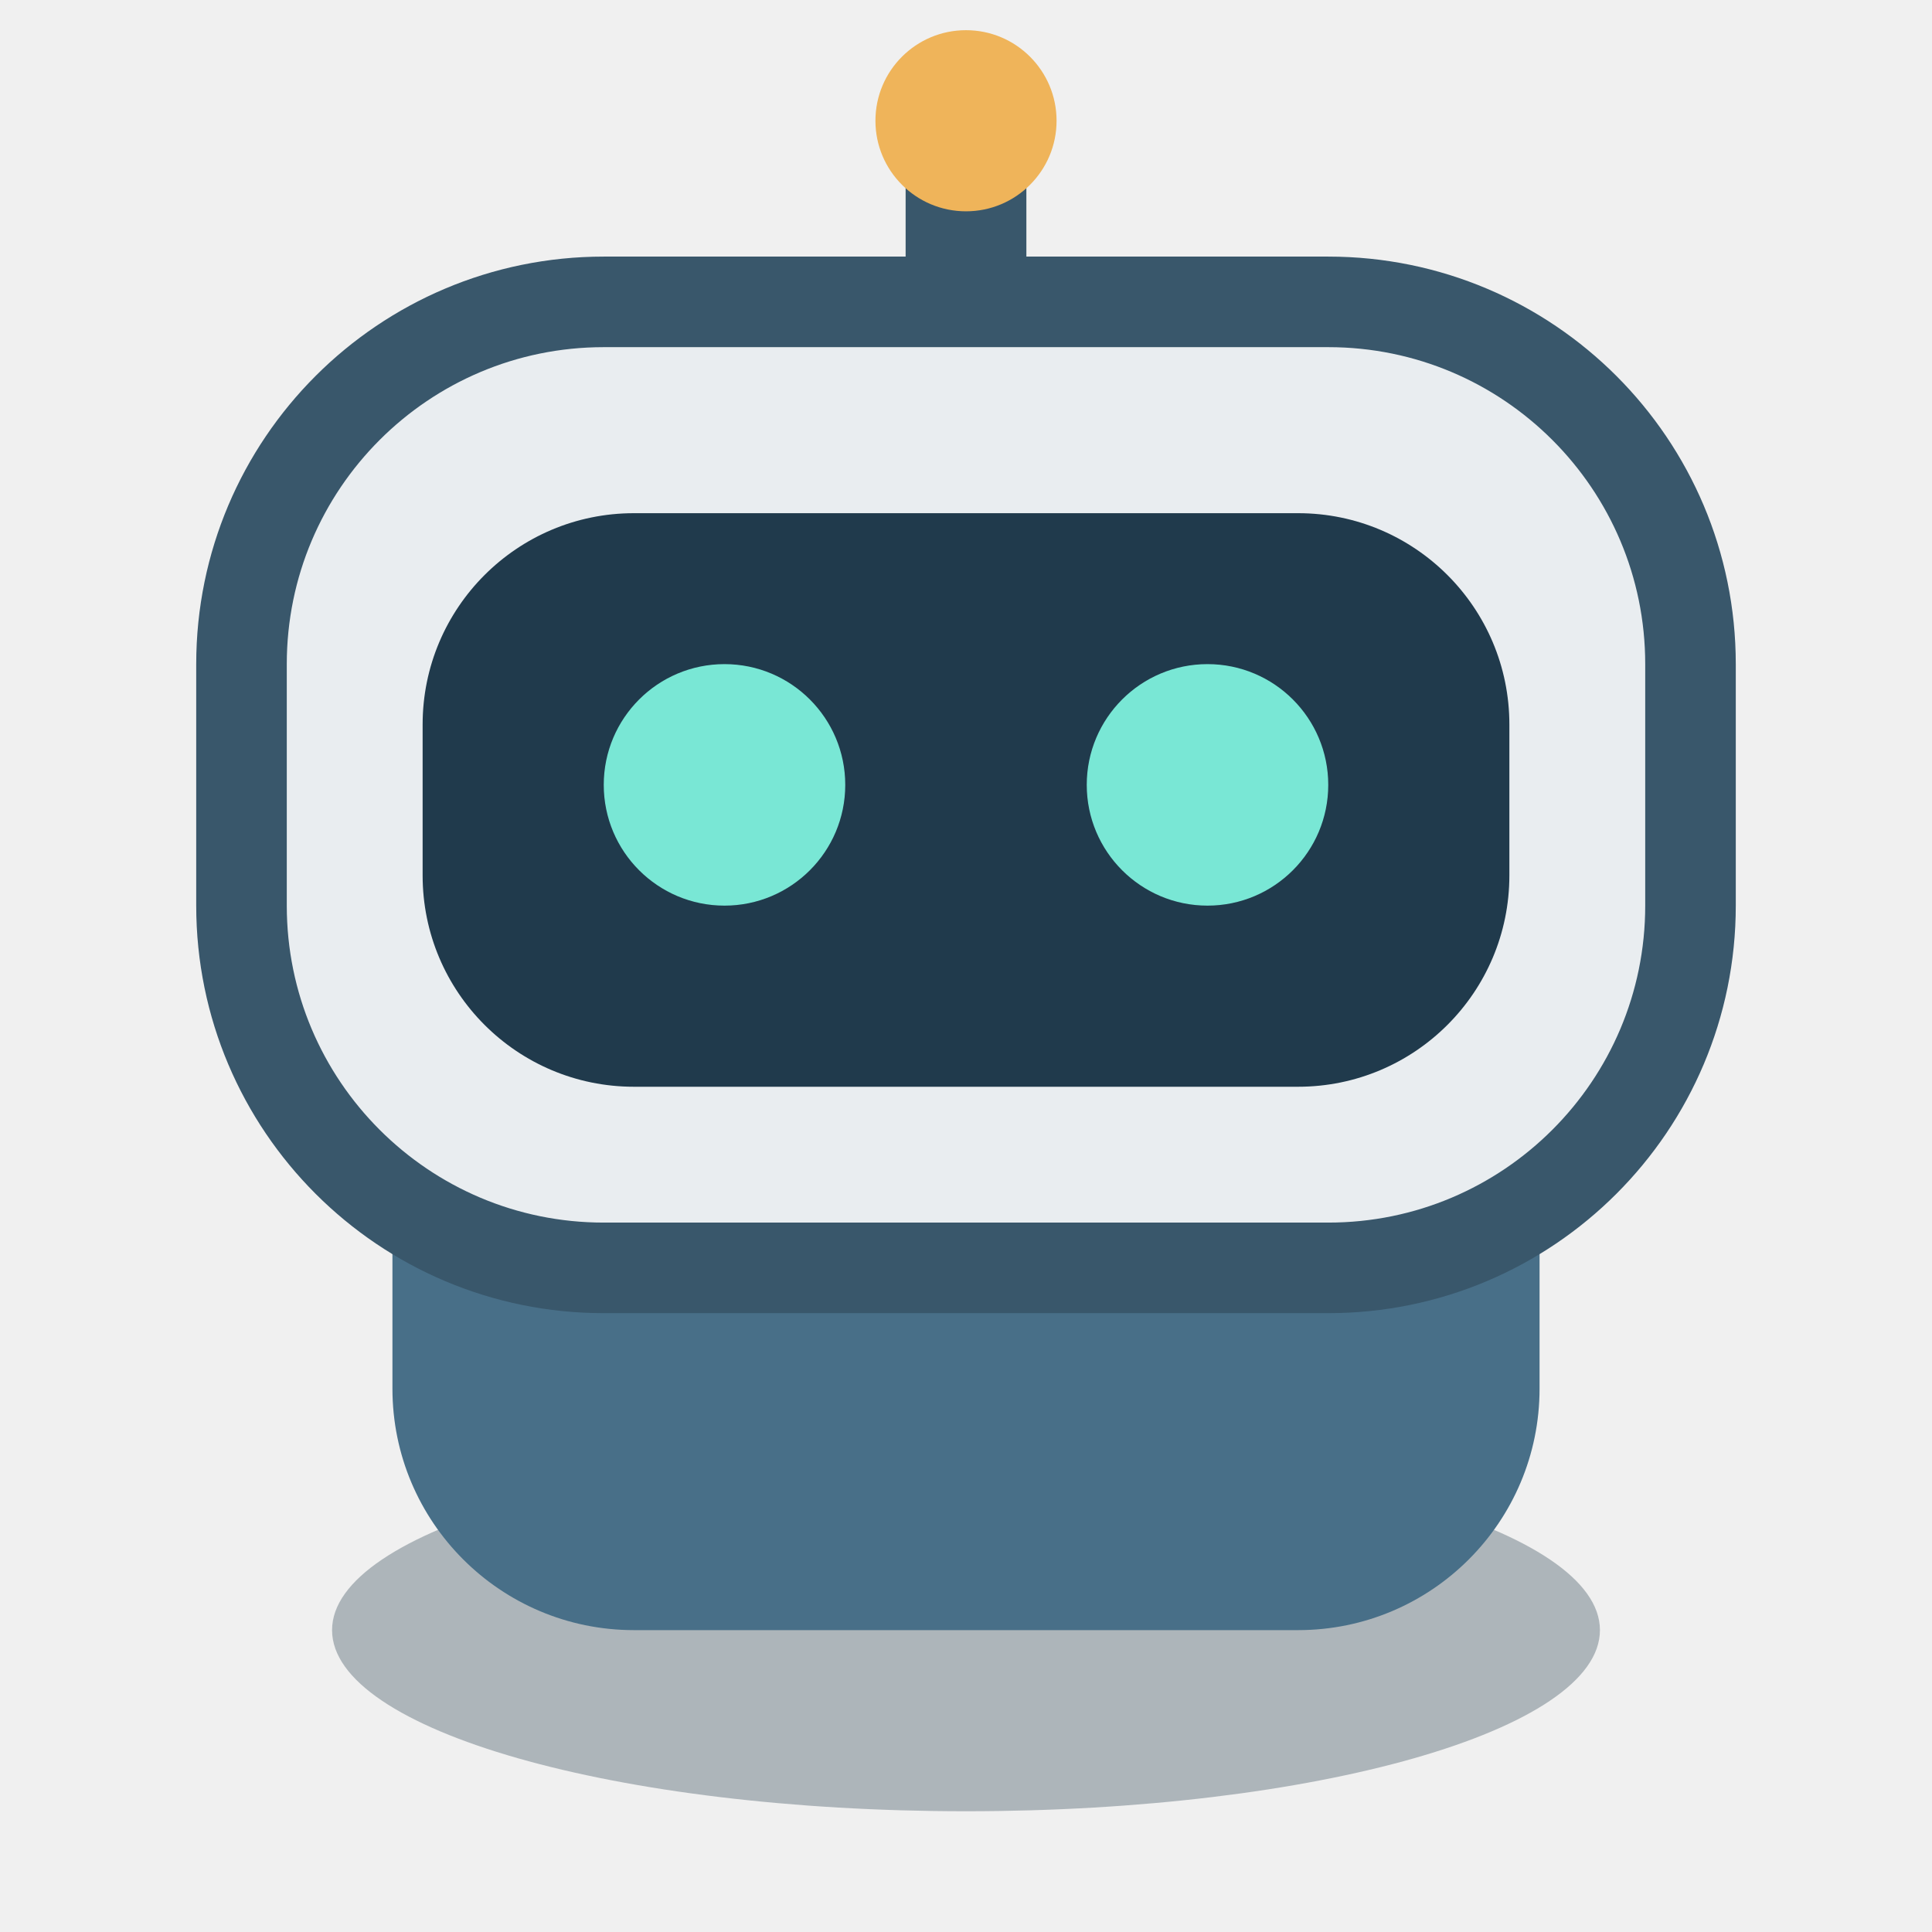
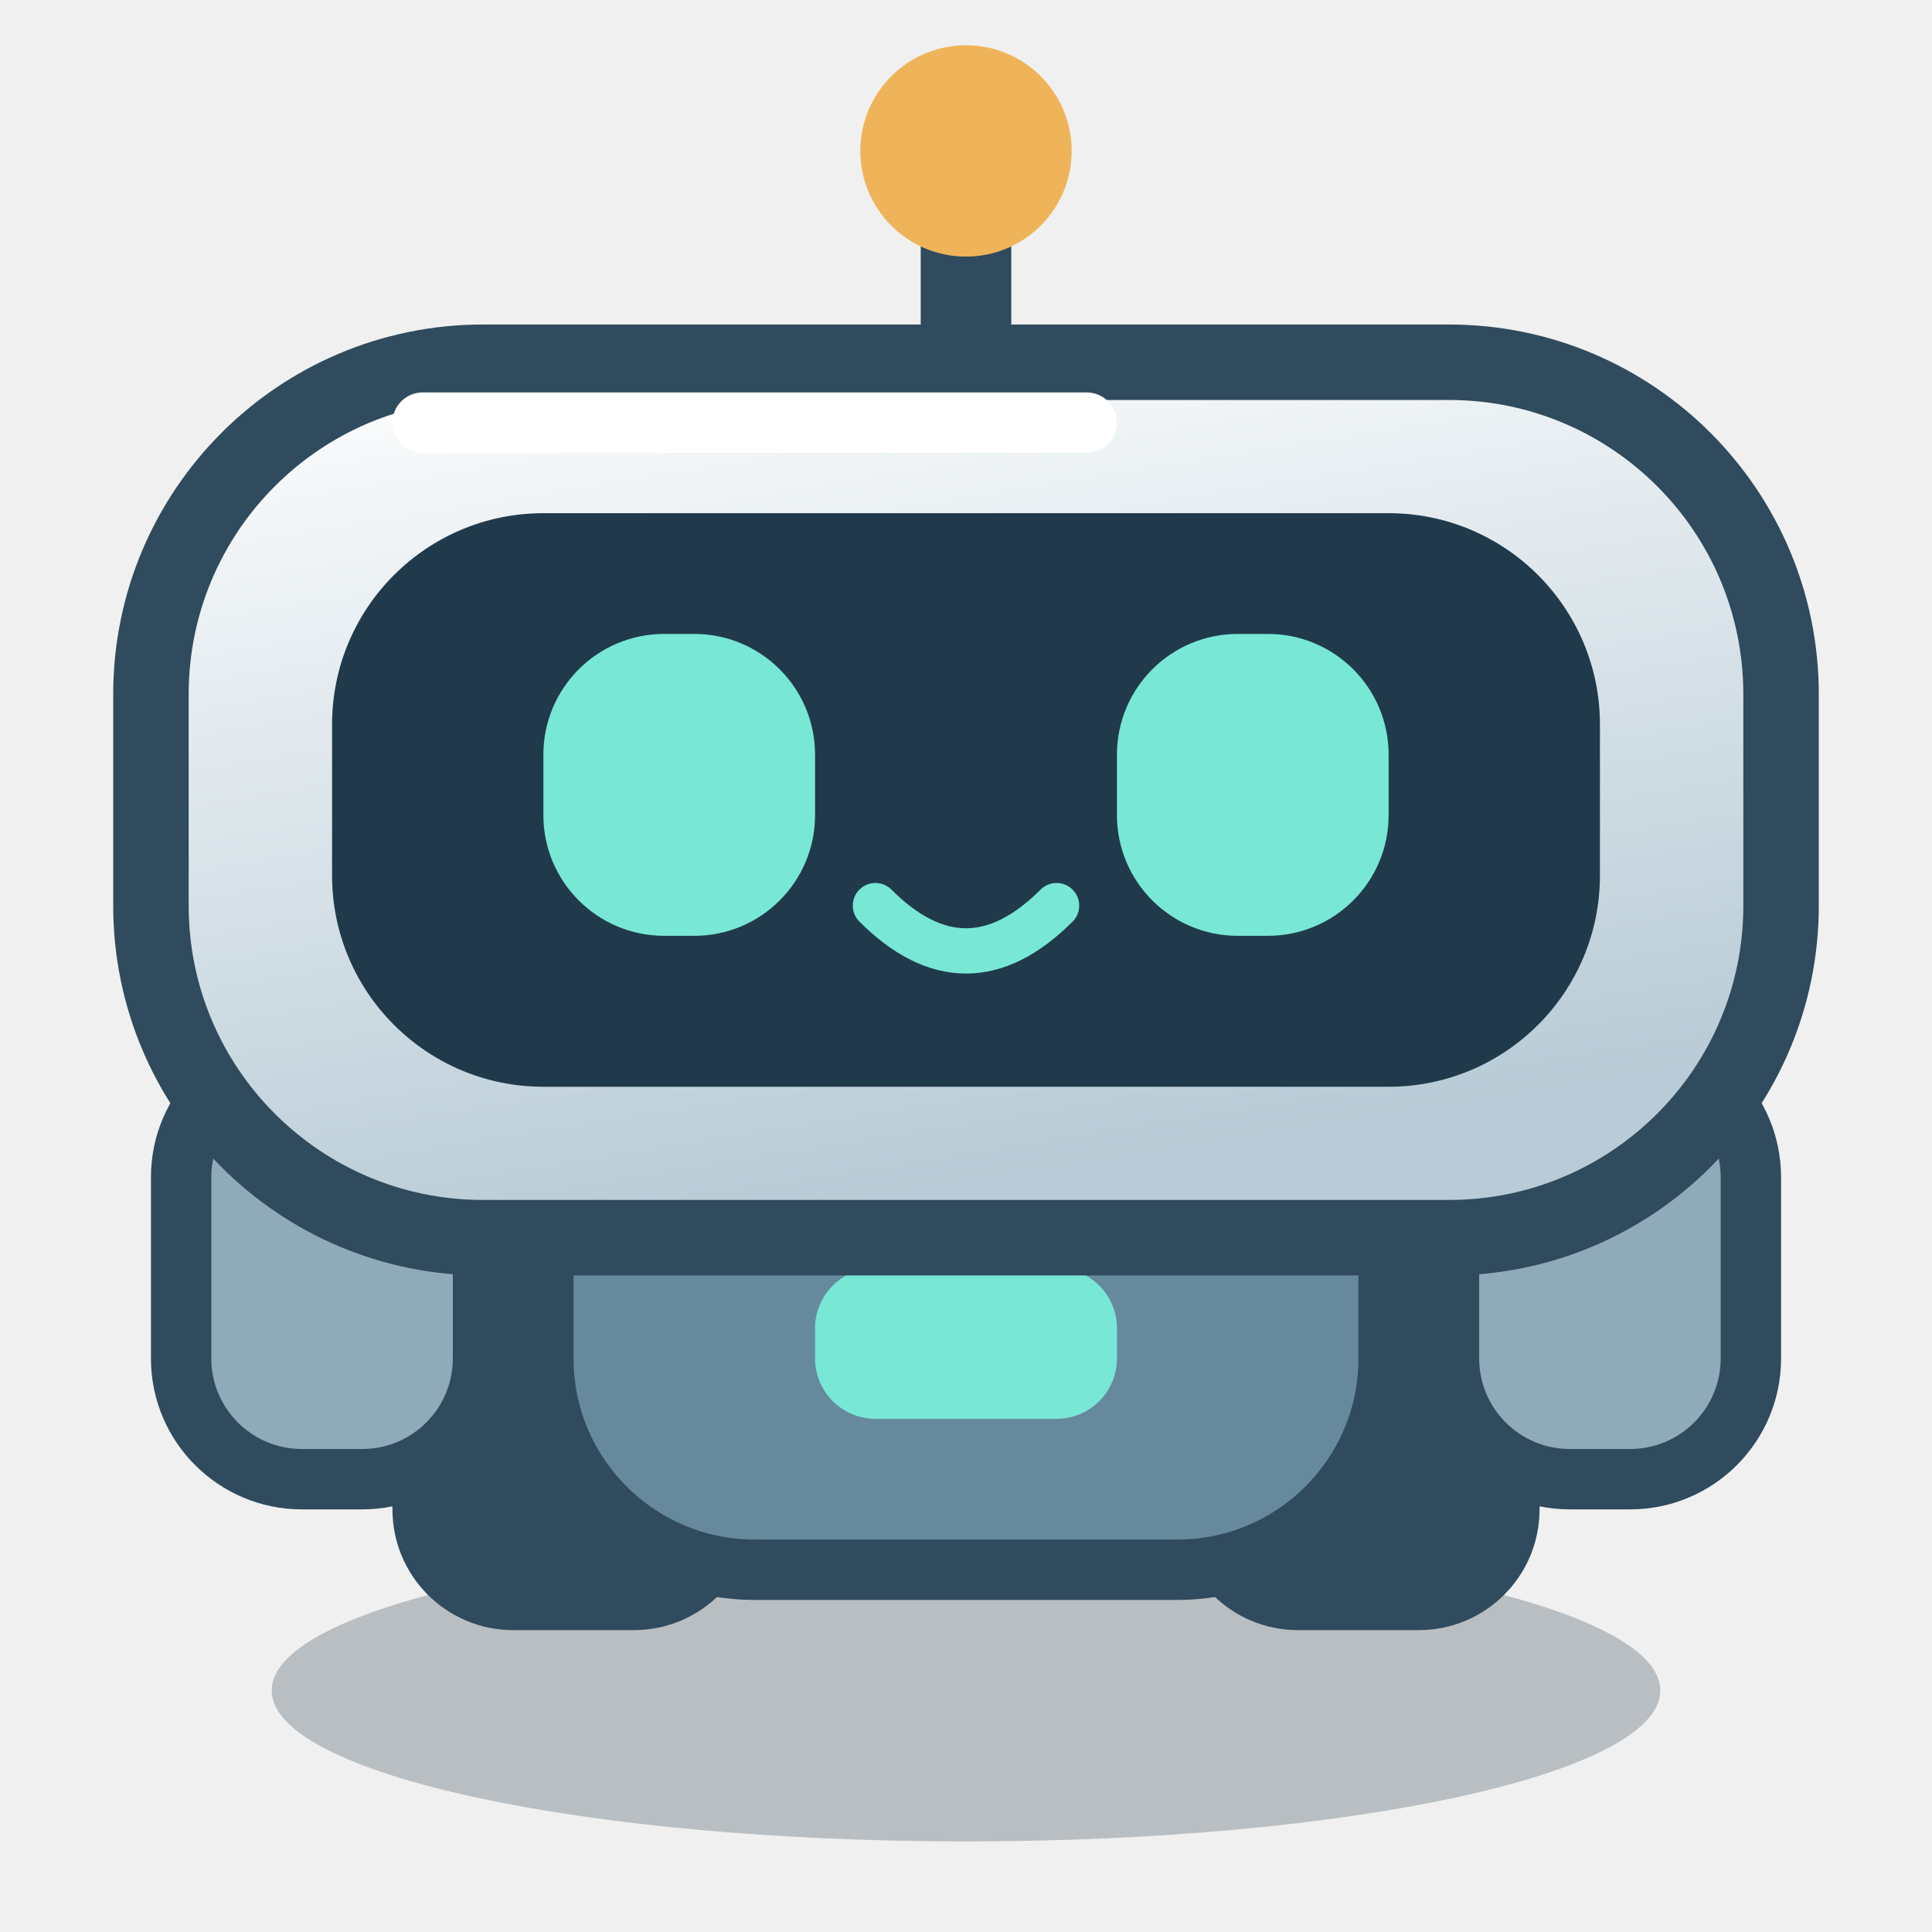
<svg xmlns="http://www.w3.org/2000/svg" viewBox="0 0 64 64">
-   <ellipse cx="32" cy="54" rx="21" ry="6" fill="#122a3b" opacity=".3" />
-   <rect x="13" y="33" width="38" height="21" rx="8" fill="#486f88" />
-   <rect x="8" y="10" width="48" height="32" rx="12" fill="#e9edf0" stroke="#39576b" stroke-width="3" />
-   <rect x="14" y="17" width="36" height="19" rx="7" fill="#203a4c" />
-   <circle cx="24" cy="26" r="4" fill="#79e7d5" />
-   <circle cx="40" cy="26" r="4" fill="#79e7d5" />
-   <path d="M32 10V4" stroke="#39576b" stroke-width="4" />
-   <circle cx="32" cy="4" r="3" fill="#efb45a" />
+   <defs>
+     <linearGradient id="shell" x1="0" y1="0" x2=".3" y2="1">
+       <stop stop-color="#fff" />
+       <stop offset="1" stop-color="#b8cbd6" />
+     </linearGradient>
+   </defs>
+   <ellipse cx="32" cy="56" rx="23" ry="5" fill="#263e4b" opacity=".28" />
+   <rect x="13" y="42" width="12" height="12" rx="4" fill="#304b5d" />
+   <rect x="39" y="42" width="12" height="12" rx="4" fill="#304b5d" />
+   <rect x="18" y="33" width="28" height="19" rx="7" fill="#66899e" stroke="#304b5d" stroke-width="2" />
+   <rect x="27" y="42" width="10" height="5" rx="2" fill="#79e7d5" />
+   <rect x="6" y="35" width="10" height="14" rx="4" fill="#8faab9" stroke="#304b5d" stroke-width="2" />
+   <rect x="48" y="35" width="10" height="14" rx="4" fill="#8faab9" stroke="#304b5d" stroke-width="2" />
+   <path d="M32 11V5" stroke="#304b5d" stroke-width="3" stroke-linecap="round" />
+   <circle cx="32" cy="5" r="3.5" fill="#efb45a" />
+   <rect x="5" y="12" width="54" height="29" rx="11" fill="url(#shell)" stroke="#304b5d" stroke-width="2.5" />
+   <rect x="11" y="17" width="42" height="19" rx="7" fill="#203a4c" />
+   <rect x="18" y="21" width="9" height="10" rx="4" fill="#79e7d5" />
+   <rect x="37" y="21" width="9" height="10" rx="4" fill="#79e7d5" />
+   <path d="M29 30q3 3 6 0" fill="none" stroke="#79e7d5" stroke-width="1.5" stroke-linecap="round" />
+   <path d="M14 14h22" stroke="#fff" stroke-width="2" stroke-linecap="round" />
</svg>
